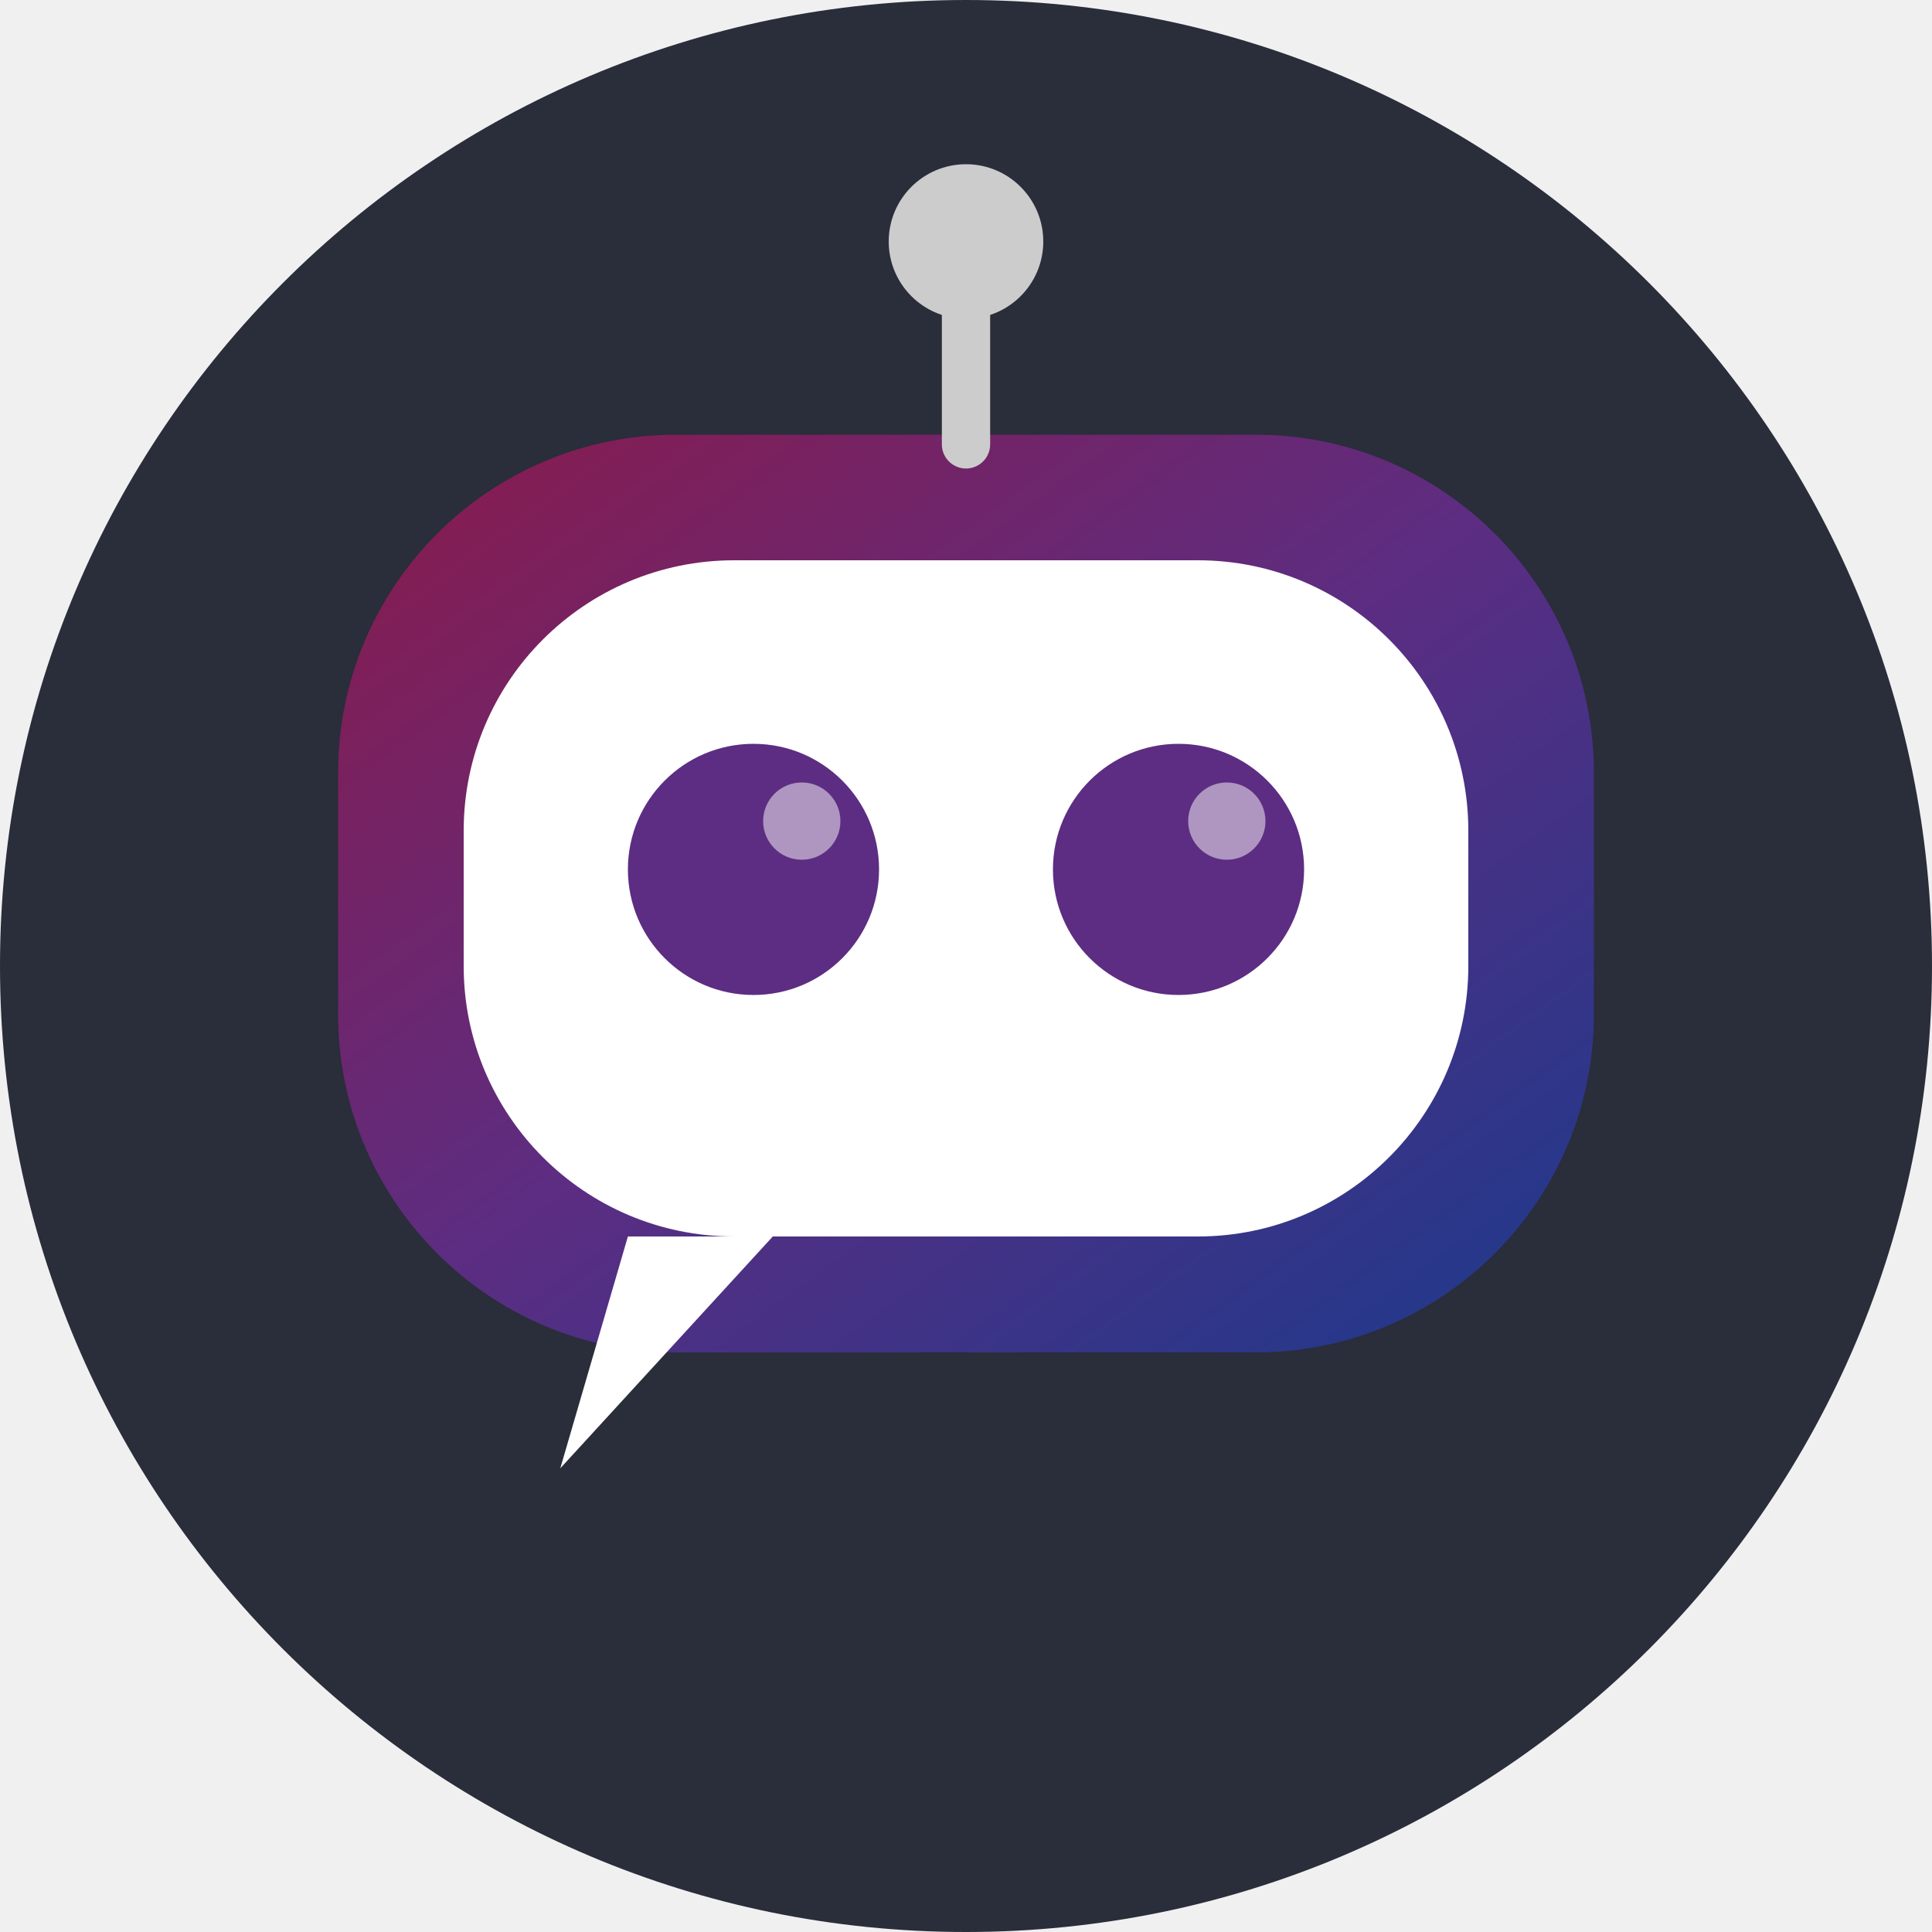
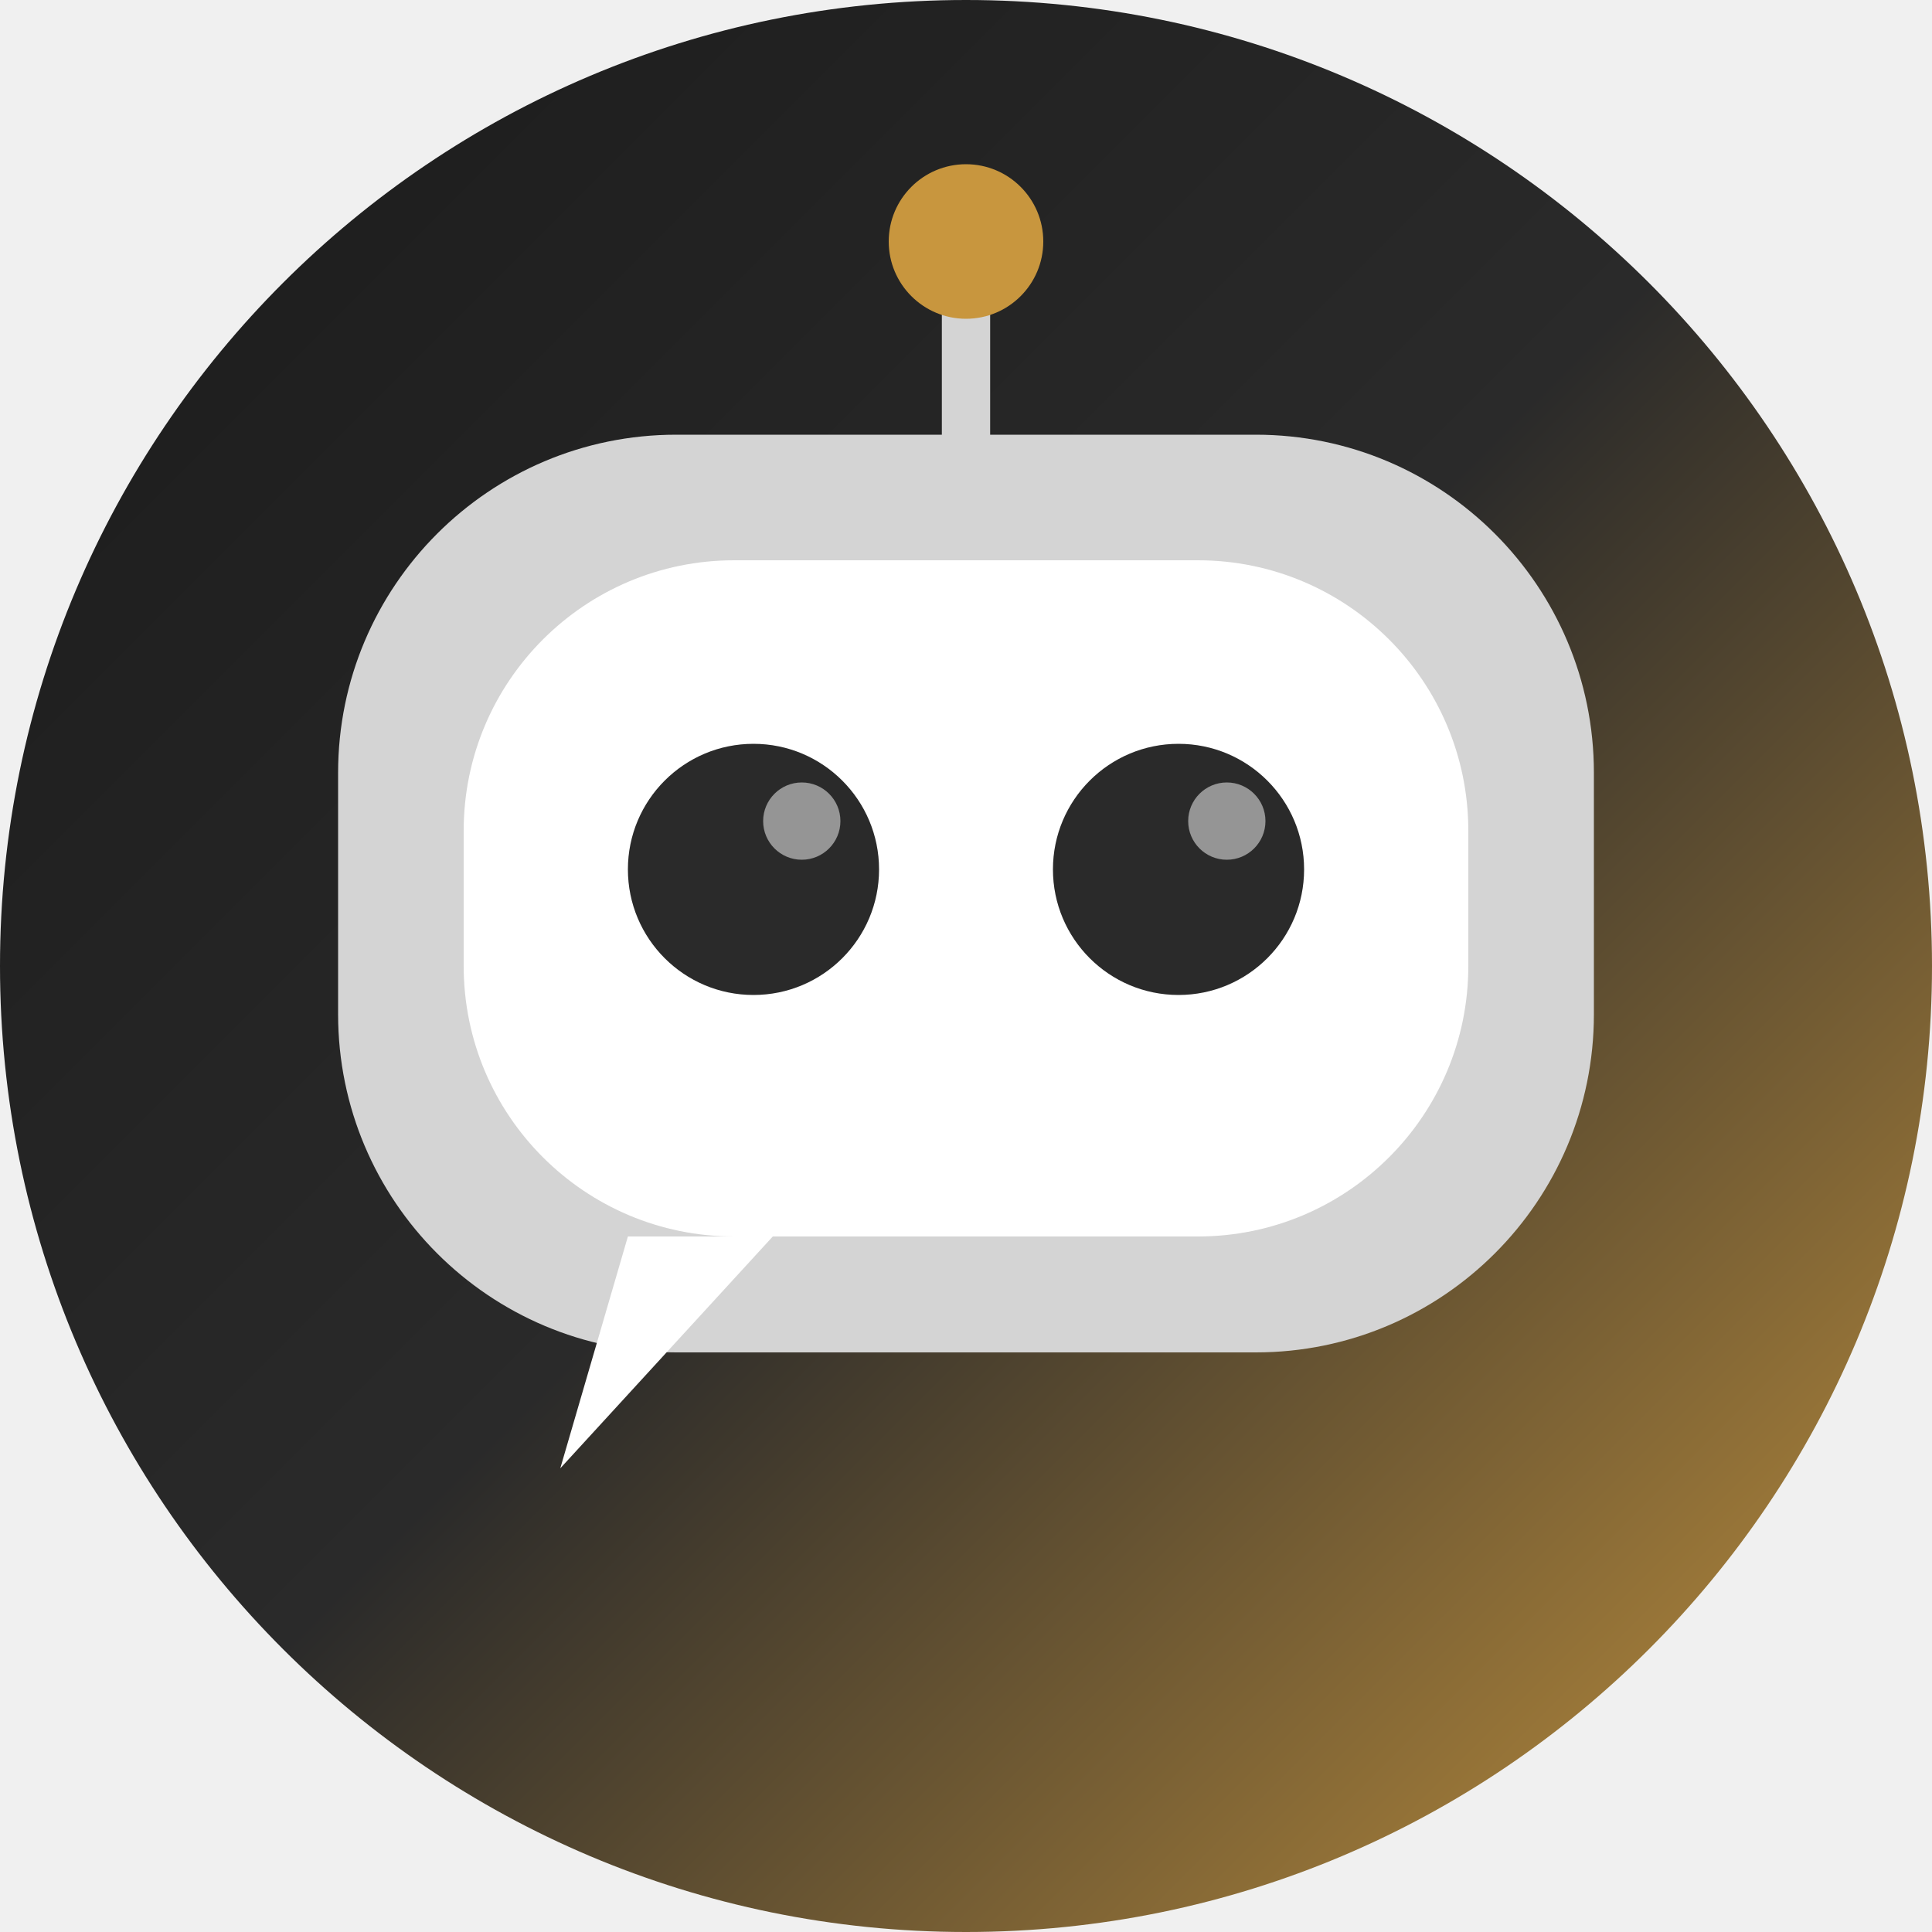
<svg xmlns="http://www.w3.org/2000/svg" viewBox="0 0 200 200" width="200" height="200">
  <defs>
    <linearGradient id="bg" x1="0%" y1="0%" x2="100%" y2="100%">
-       <stop offset="0%" style="stop-color:#8B1A4A" />
-       <stop offset="50%" style="stop-color:#5C2D82" />
-       <stop offset="100%" style="stop-color:#1A3A8C" />
+       <stop offset="0%" style="stop-color:#1A1A1A" />
+       <stop offset="50%" style="stop-color:#2A2A2A" />
+       <stop offset="100%" style="stop-color:#C8963E" />
    </linearGradient>
    <clipPath id="circle-clip">
      <circle cx="100" cy="100" r="100" />
    </clipPath>
  </defs>
-   <circle cx="100" cy="100" r="100" fill="#2A2D3A" />
+   <circle cx="100" cy="100" r="100" fill="url(#bg)" />
  <g clip-path="url(#circle-clip)">
-     <rect x="35" y="45" width="130" height="95" rx="35" ry="35" fill="url(#bg)" />
+     <rect x="35" y="45" width="130" height="95" rx="35" ry="35" fill="#D4D4D4" />
    <rect x="48" y="58" width="104" height="70" rx="28" ry="28" fill="white" />
    <polygon points="65,128 80,128 58,152" fill="white" />
-     <circle cx="78" cy="90" r="13" fill="#5C2D82" />
-     <circle cx="122" cy="90" r="13" fill="#5C2D82" />
+     <circle cx="78" cy="90" r="13" fill="#2A2A2A" />
+     <circle cx="122" cy="90" r="13" fill="#2A2A2A" />
    <circle cx="83" cy="85" r="4" fill="white" opacity="0.5" />
    <circle cx="127" cy="85" r="4" fill="white" opacity="0.5" />
-     <line x1="100" y1="30" x2="100" y2="46" stroke="#ccc" stroke-width="5" stroke-linecap="round" />
-     <circle cx="100" cy="25" r="8" fill="#ccc" />
+     <line x1="100" y1="30" x2="100" y2="46" stroke="#D4D4D4" stroke-width="5" stroke-linecap="round" />
+     <circle cx="100" cy="25" r="8" fill="#C8963E" />
  </g>
</svg>
